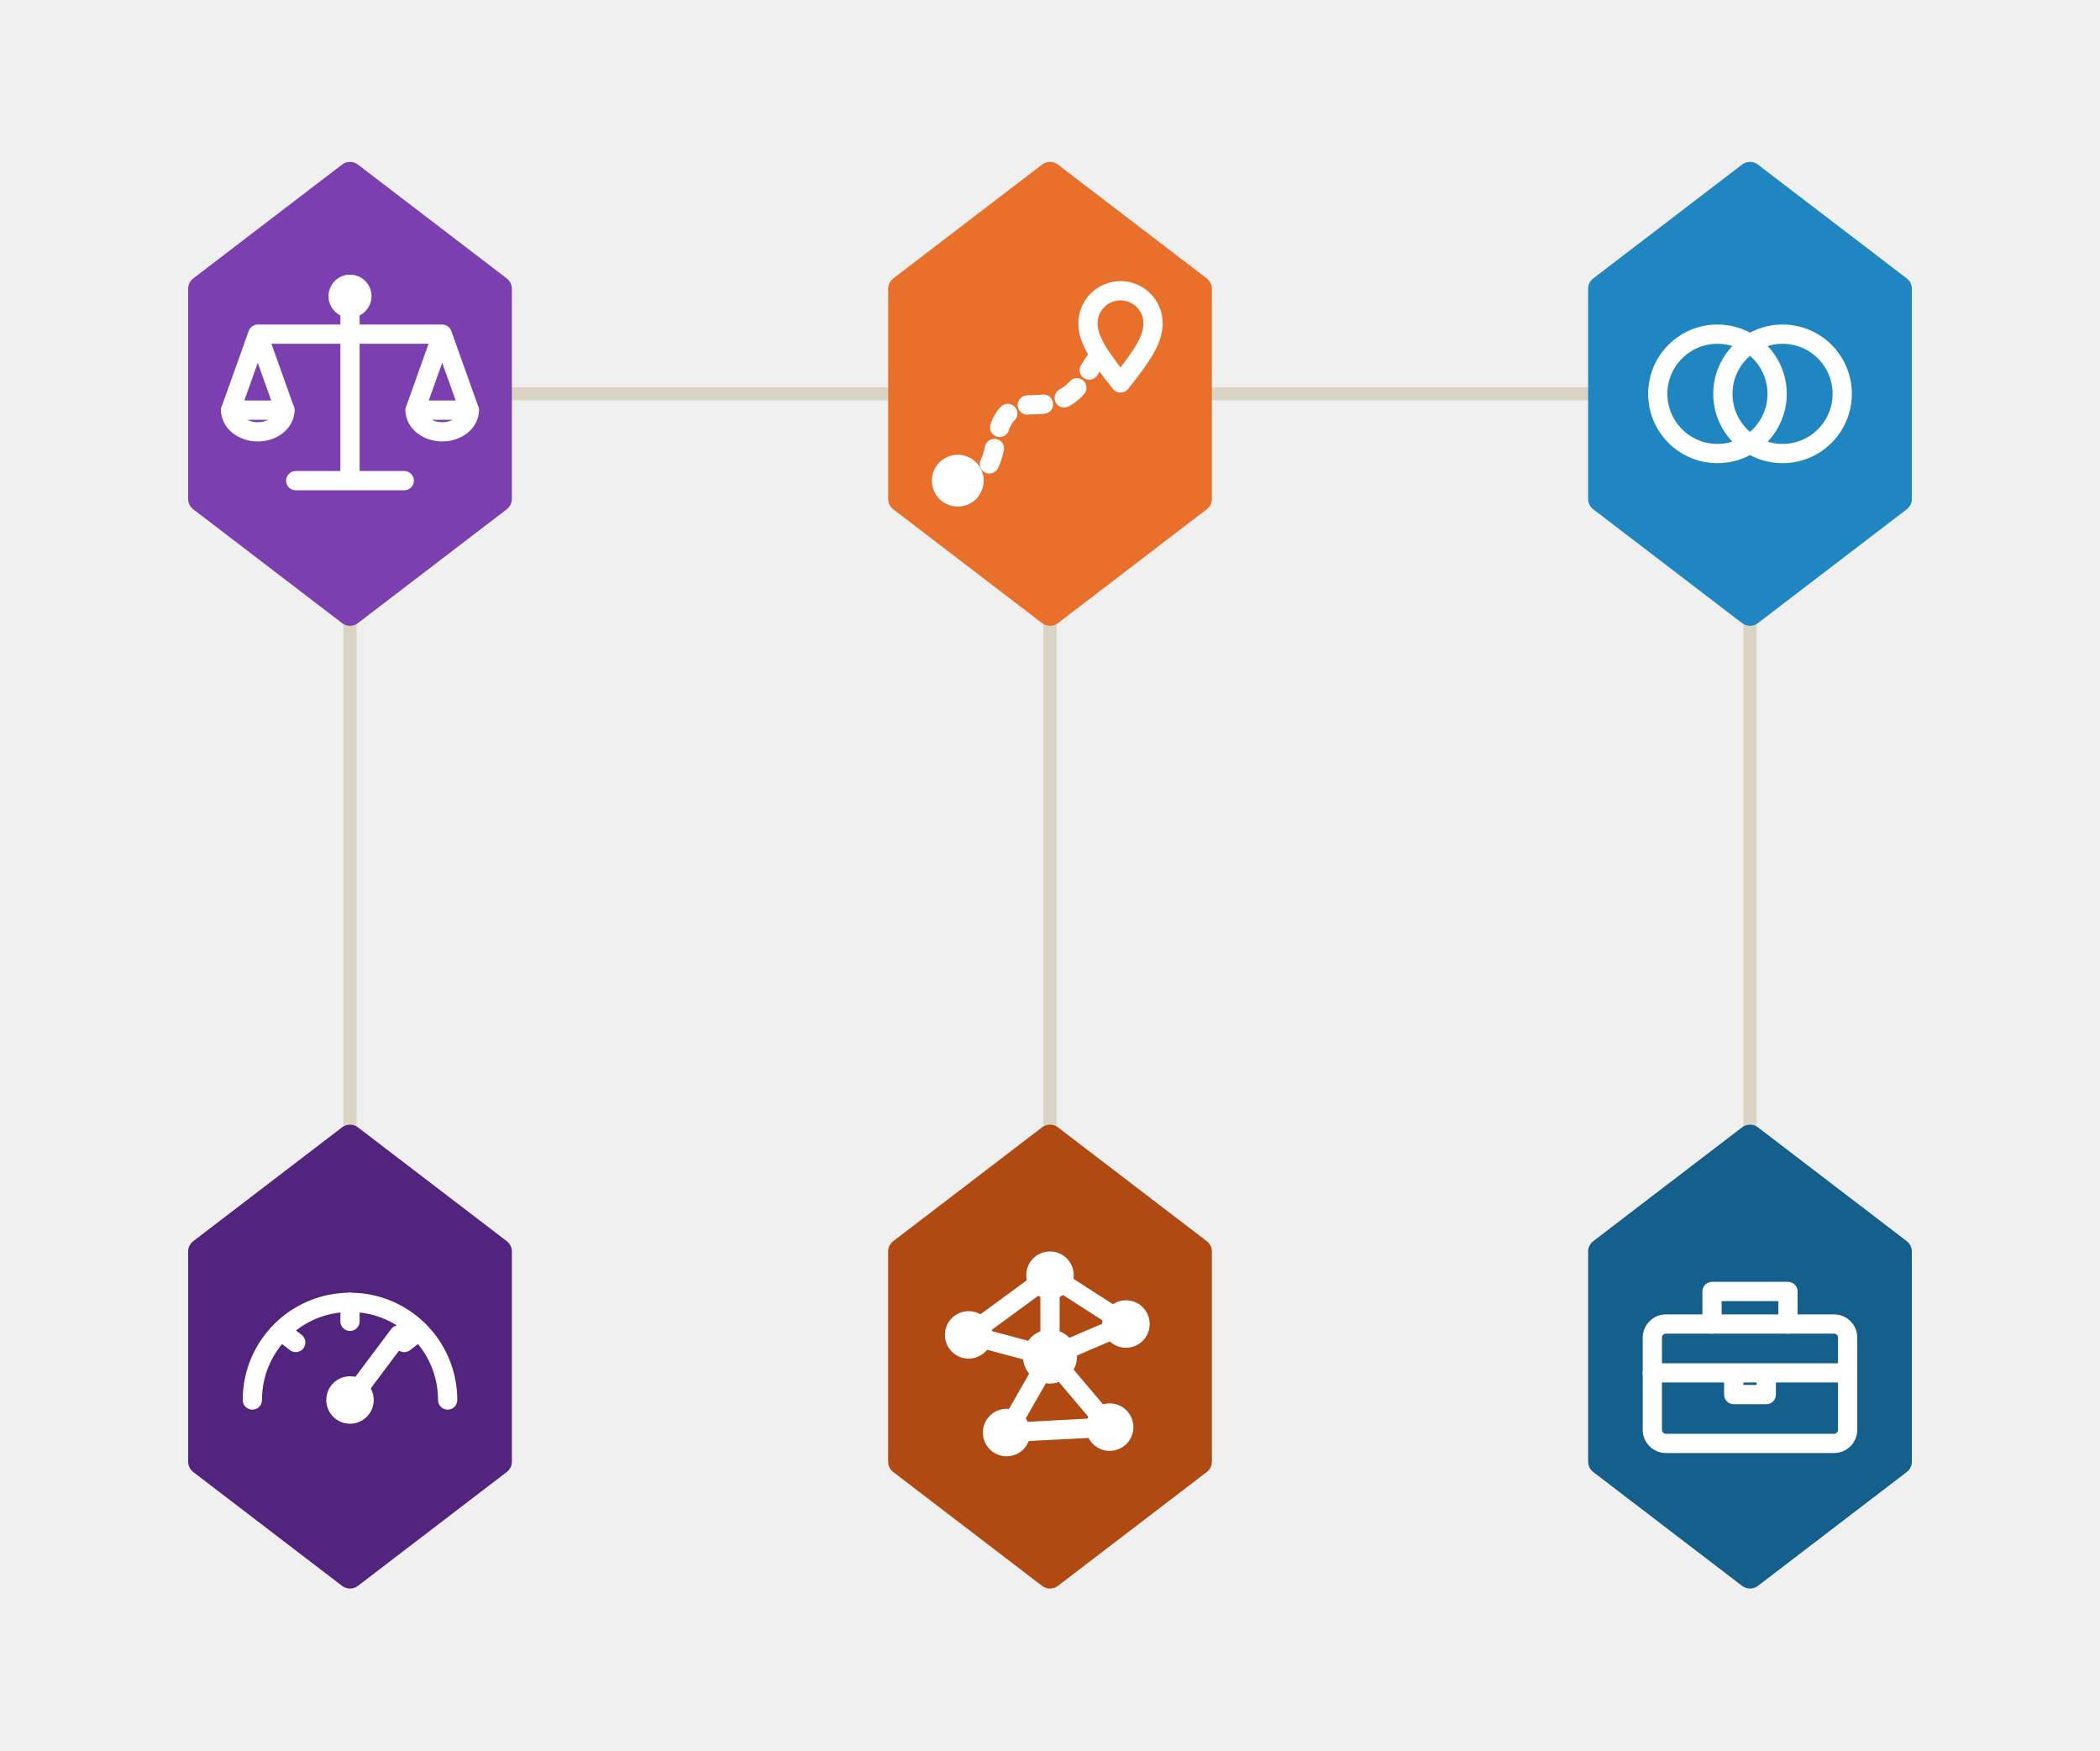
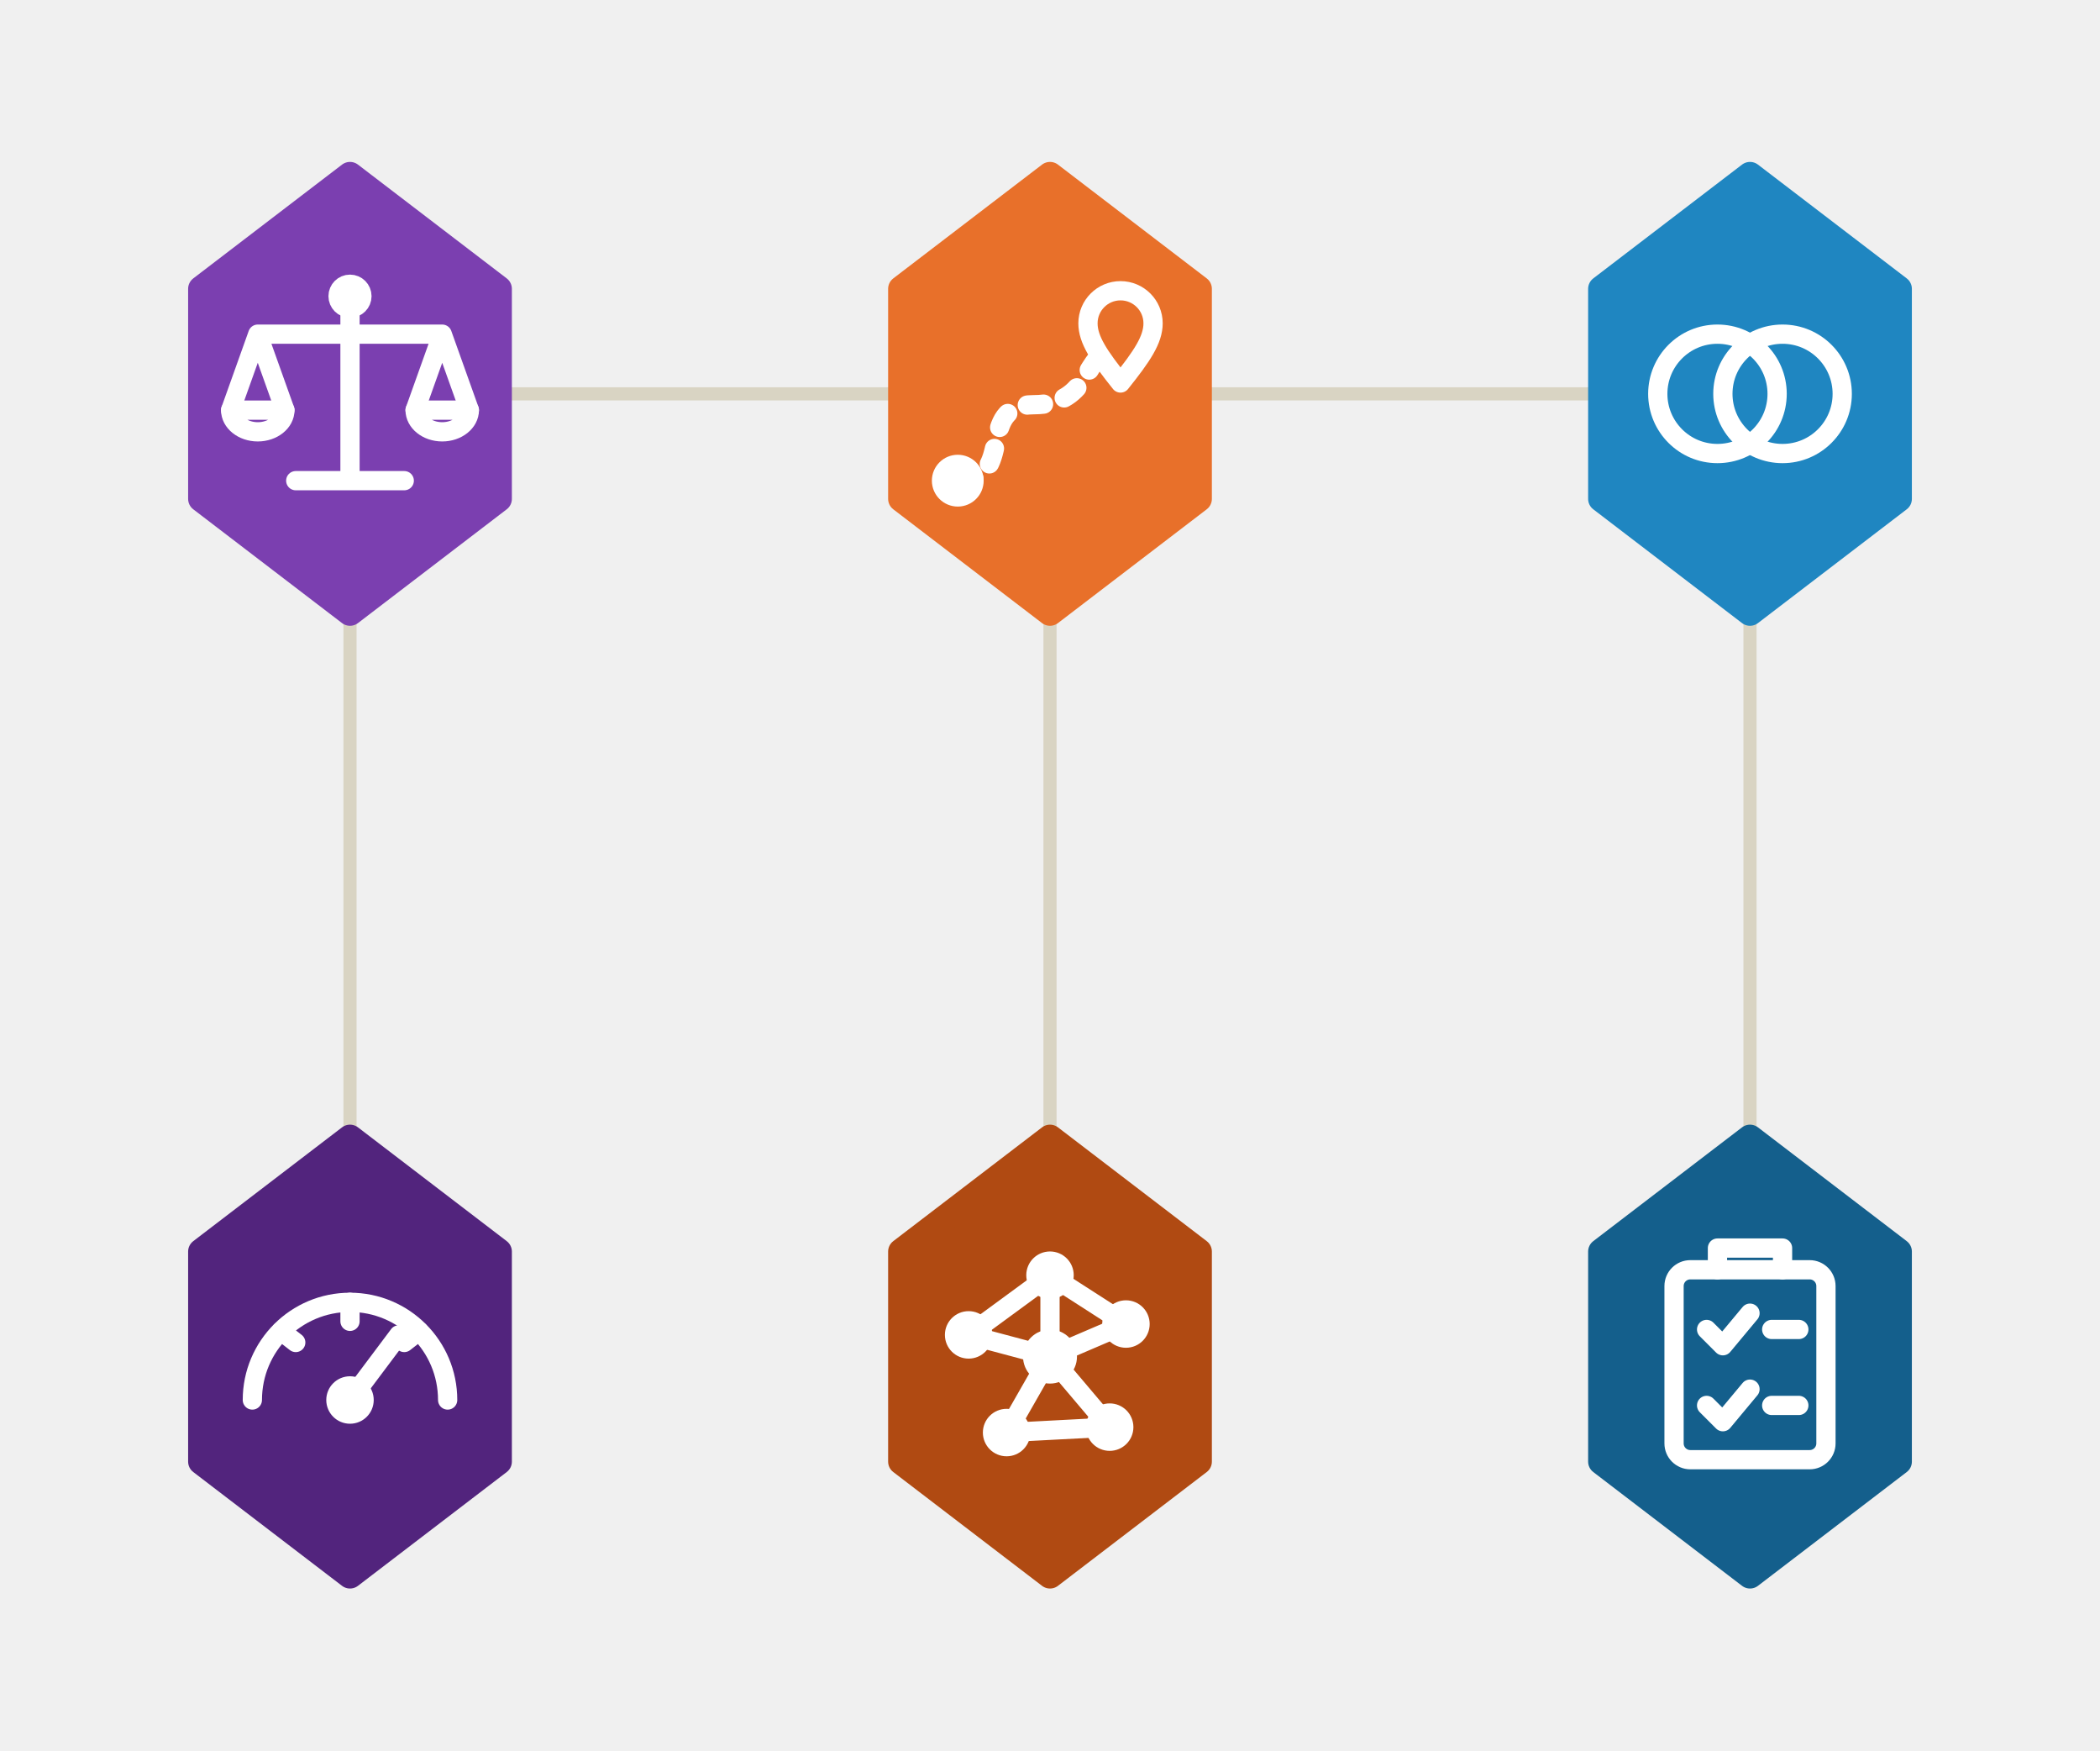
<svg xmlns="http://www.w3.org/2000/svg" viewBox="40 25 240 200" role="img" aria-label="SPII: three reference model parts, each with its tool">
  <style>.lines{stroke:#d9d4c3} .model{fill:#dfe9df;stroke:#1f5c43} .tool{fill:#ffffff;stroke:#4d5850}@media (prefers-color-scheme: dark) { .lines{stroke:#2b342a} .model{fill:#1e2c22;stroke:#59b98a} .tool{fill:#161c15;stroke:#9fad9f} }</style>
  <g class="lines" fill="none" stroke-width="1.5">
    <line x1="80" y1="70" x2="80" y2="180" />
    <line x1="160" y1="70" x2="160" y2="180" />
    <line x1="240" y1="70" x2="240" y2="180" />
    <line x1="80" y1="70" x2="240" y2="70" />
  </g>
  <g stroke-width="1.5">
    <a href="https://surf-ori.github.io/spii-1a-values-and-principles/">
      <polygon points="80,45 97,58 97,82 80,95 63,82 63,58" fill="#7B3FB0" stroke="#7B3FB0" stroke-width="3" stroke-linejoin="round" />
      <g transform="translate(80 70) scale(0.62)" fill="none" stroke="#fff" stroke-width="3.548" stroke-linecap="round" stroke-linejoin="round">
        <path d="M0 -18V16M-10 16H10M-17 -11H17M-17 -11L-22 3M-17 -11L-12 3M17 -11L12 3M17 -11L22 3" />
        <path d="M-22 3H-12A5 4 0 0 1 -22 3ZM12 3H22A5 4 0 0 1 12 3Z" />
        <circle cx="0" cy="-18" r="2.2" />
      </g>
    </a>
    <a href="https://surf-ori.github.io/spii-1b-principles-alignment-tool/">
      <polygon points="80,155 97,168 97,192 80,205 63,192 63,168" fill="#52247D" stroke="#52247D" stroke-width="3" stroke-linejoin="round" />
      <g transform="translate(80 180) scale(0.62)" fill="none" stroke="#fff" stroke-width="3.548" stroke-linecap="round" stroke-linejoin="round">
        <path d="M-18 8A18 18 0 0 1 18 8" />
        <path d="M-12.7 -4.7L-10 -2.6M0 -10V-6.5M12.7 -4.7L10 -2.6" />
        <path d="M0 8L9 -4" />
        <circle cx="0" cy="8" r="2.6" />
      </g>
    </a>
    <a href="https://surf-ori.github.io/spii-2a-landscape-researcher-journey/">
      <polygon points="160,45 177,58 177,82 160,95 143,82 143,58" fill="#E8702A" stroke="#E8702A" stroke-width="3" stroke-linejoin="round" />
      <g transform="translate(160 70) scale(0.62)" fill="none" stroke="#fff" stroke-width="3.548" stroke-linecap="round" stroke-linejoin="round">
        <path d="M-17 16C-6 16 -14 2 -3 2S6 -8 12 -8" stroke-dasharray="3 4" />
        <circle cx="-17" cy="16" r="3" />
        <path d="M13 -2C9 -7 7 -10 7 -13A6 6 0 0 1 19 -13C19 -10 17 -7 13 -2Z" />
      </g>
    </a>
    <a href="https://surf-ori.github.io/spii-2b-infrastructure-mapping/">
      <polygon points="160,155 177,168 177,192 160,205 143,192 143,168" fill="#B04A12" stroke="#B04A12" stroke-width="3" stroke-linejoin="round" />
      <g transform="translate(160 180) scale(0.62)" fill="none" stroke="#fff" stroke-width="3.548" stroke-linecap="round" stroke-linejoin="round">
        <path d="M0 0L0 -15M0 0L-15 -4M0 0L14 -6M0 0L-8 14M0 0L11 13M-15 -4L0 -15L14 -6M-8 14L11 13" />
        <circle cx="0" cy="0" r="3.2" />
        <circle cx="0" cy="-15" r="2.6" />
        <circle cx="-15" cy="-4" r="2.6" />
        <circle cx="14" cy="-6" r="2.6" />
        <circle cx="-8" cy="14" r="2.6" />
        <circle cx="11" cy="13" r="2.6" />
      </g>
    </a>
    <a href="https://surf-ori.github.io/spii-3a-capabilities-interoperability/">
      <polygon points="240,45 257,58 257,82 240,95 223,82 223,58" fill="#1F86C1" stroke="#1F86C1" stroke-width="3" stroke-linejoin="round" />
      <g transform="translate(240 70) scale(0.62)" fill="none" stroke="#fff" stroke-width="3.548" stroke-linecap="round" stroke-linejoin="round">
        <circle cx="-6" cy="0" r="11" />
        <circle cx="6" cy="0" r="11" />
      </g>
    </a>
    <a href="https://surf-ori.github.io/spii-3b-toolbox-shared-tools/">
      <polygon points="240,155 257,168 257,192 240,205 223,192 223,168" fill="#145F8C" stroke="#145F8C" stroke-width="3" stroke-linejoin="round" />
      <g transform="translate(240 180) scale(0.62)" fill="none" stroke="#fff" stroke-width="3.548" stroke-linecap="round" stroke-linejoin="round">
-         <rect x="-18" y="-6" width="36" height="22" rx="2.5" />
-         <path d="M-7 -6V-12H7V-6M-18 3H18M-3 3V7H3V3" />
+         <rect x="-14" y="-16" width="28" height="35" rx="3" />
+         <path d="M-6 -16V-20H6V-16" />
+         <path d="M-8 -5L-5 -2L0 -8M4 -5H9M-8 9L-5 12L0 6M4 9H9" />
      </g>
    </a>
  </g>
</svg>
